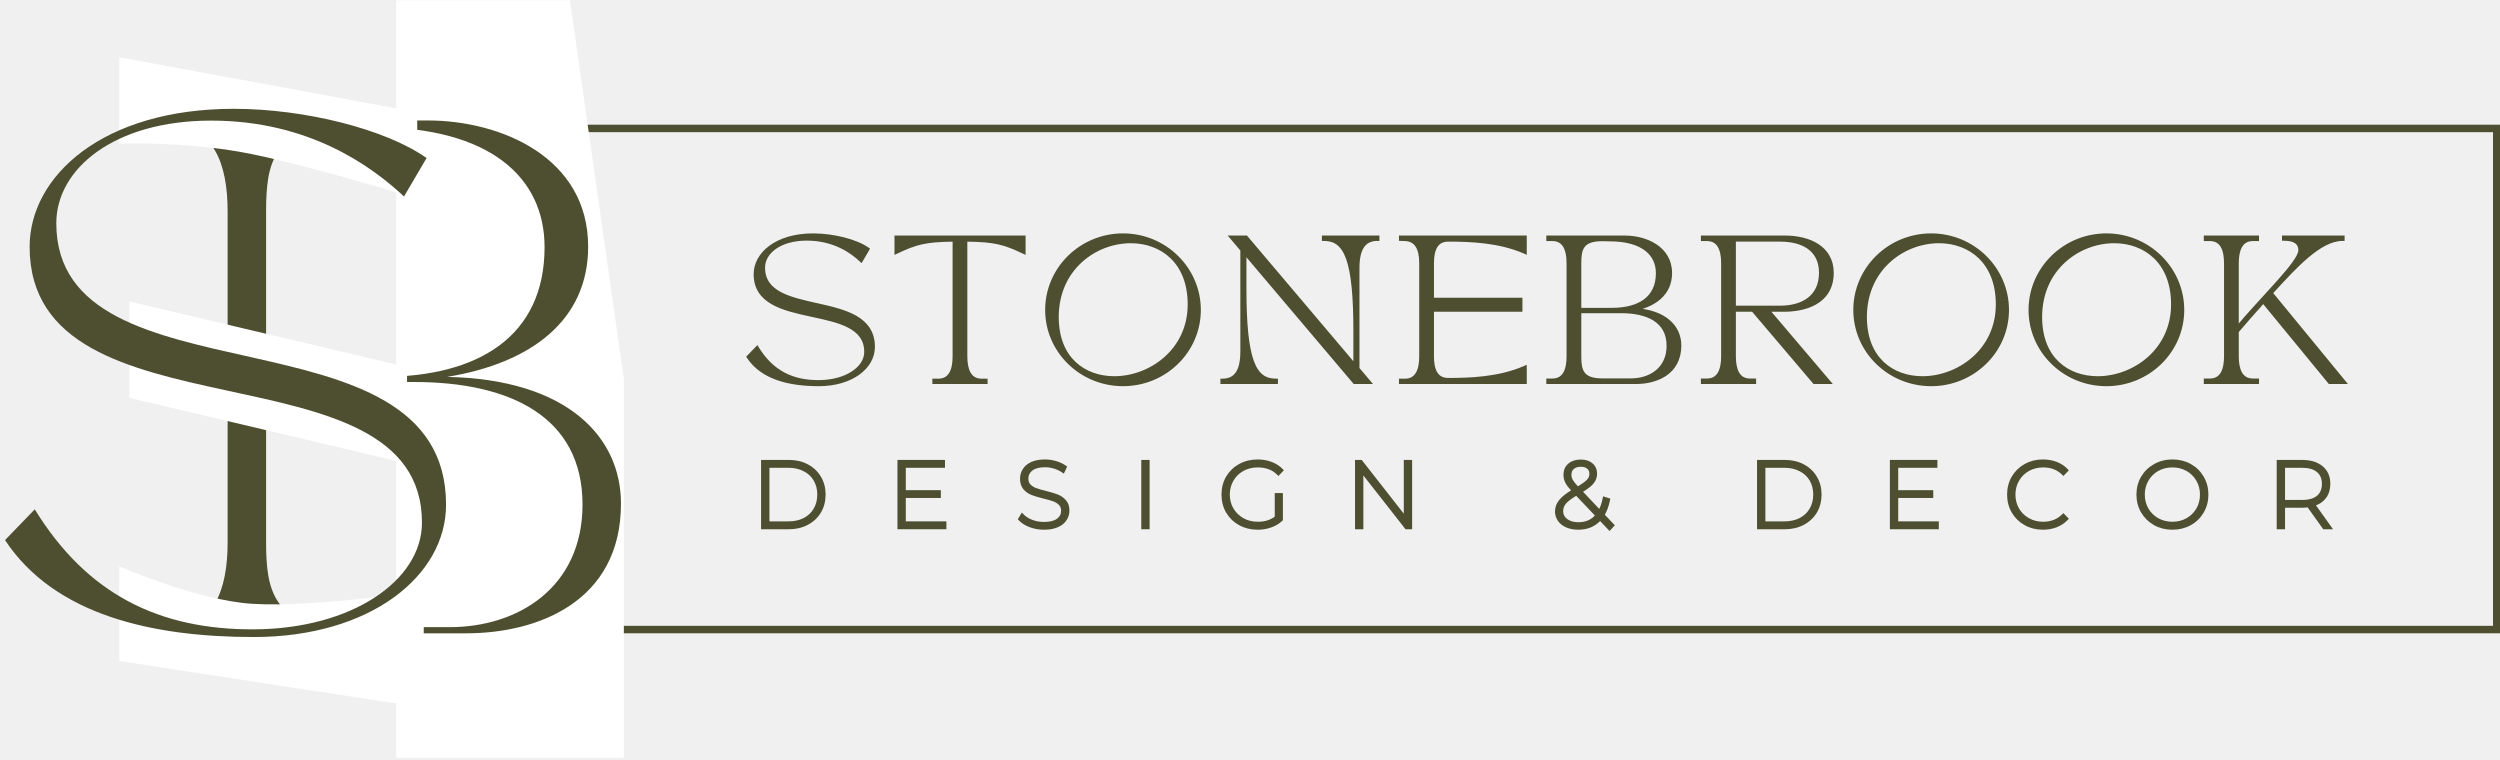
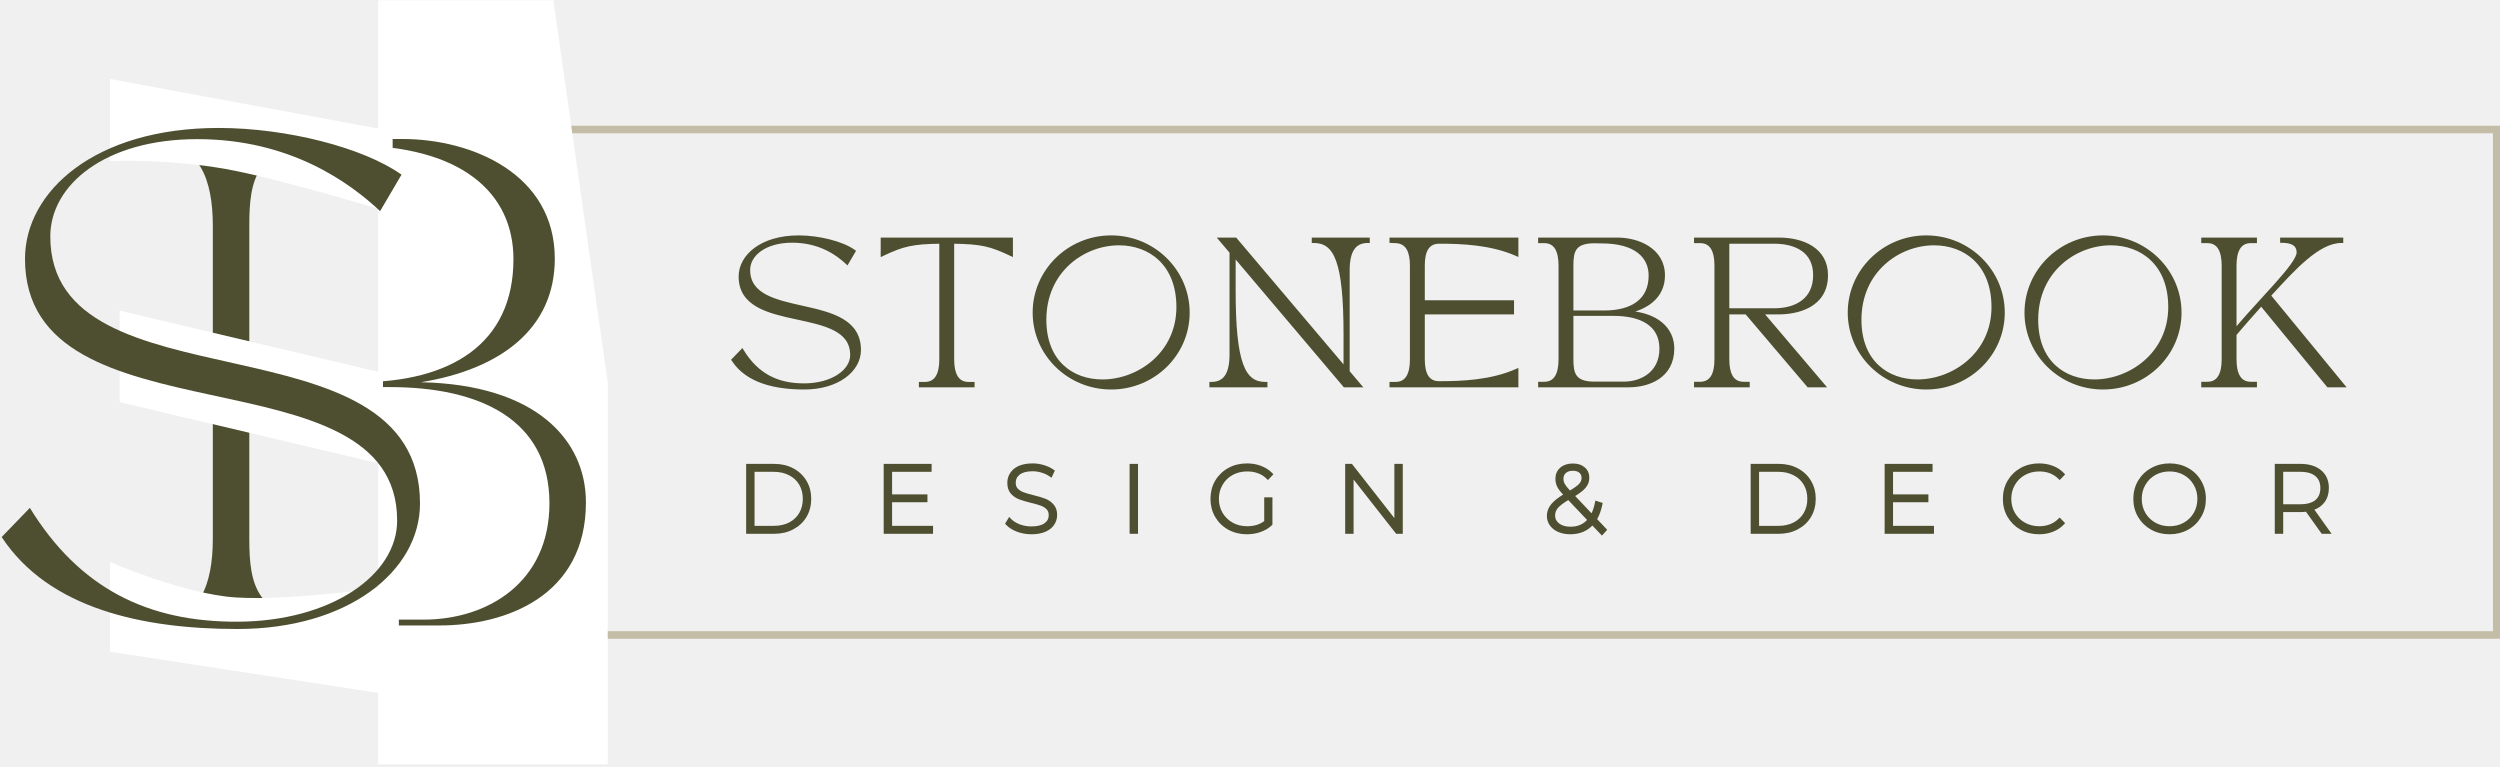
- <svg xmlns="http://www.w3.org/2000/svg" width="352" height="107" viewBox="0 0 352 107" fill="none">
-   <path d="M310.432 33.666V33.803H310.569H311.139C311.946 33.803 312.47 34.144 312.801 34.709C313.139 35.286 313.281 36.107 313.281 37.065V50.172C313.281 51.13 313.139 51.95 312.801 52.527C312.47 53.093 311.946 53.433 311.139 53.433H310.569H310.432V53.571V53.795V53.932H310.569H317.795H317.932V53.795V53.571V53.433H317.795H317.225C316.418 53.433 315.894 53.093 315.562 52.527C315.224 51.95 315.082 51.13 315.082 50.172V46.701C315.993 45.633 317.242 44.189 318.665 42.608L327.926 53.882L327.967 53.932H328.032H330.006H330.297L330.112 53.708L319.89 41.262C319.965 41.18 320.041 41.097 320.117 41.014C321.717 39.269 323.326 37.514 324.918 36.167C326.615 34.731 328.267 33.783 329.844 33.783H329.981V33.645V33.442V33.304H329.844H321.58H321.443V33.442V33.625V33.762H321.58C322.193 33.762 322.738 33.849 323.126 34.077C323.502 34.297 323.743 34.658 323.743 35.253C323.743 35.435 323.671 35.676 323.522 35.977C323.374 36.274 323.157 36.617 322.882 37C322.332 37.765 321.559 38.674 320.669 39.672C320.103 40.307 319.49 40.977 318.859 41.667C317.596 43.047 316.261 44.508 315.082 45.923V37.065C315.082 36.107 315.224 35.286 315.562 34.709C315.894 34.144 316.418 33.803 317.225 33.803H317.795H317.932V33.666V33.442V33.304H317.795H310.569H310.432V33.442V33.666Z" fill="#4E4F30" stroke="#4E4F30" stroke-width="0.275" />
-   <path d="M295.359 53.108C293.27 53.108 291.281 52.45 289.815 51.069C288.351 49.69 287.396 47.576 287.396 44.636C287.396 37.864 292.736 34.108 297.679 34.108C299.797 34.108 301.832 34.801 303.336 36.235C304.839 37.668 305.825 39.854 305.825 42.865C305.825 49.327 300.348 53.108 295.359 53.108ZM296.58 32.999C290.604 32.999 285.757 37.78 285.757 43.639C285.757 49.497 290.604 54.237 296.58 54.237C302.555 54.237 307.403 49.497 307.403 43.639C307.403 37.78 302.556 32.999 296.58 32.999Z" fill="#4E4F30" stroke="#4E4F30" stroke-width="0.275" />
-   <path d="M270.684 53.108C268.595 53.108 266.606 52.45 265.14 51.069C263.676 49.69 262.721 47.576 262.721 44.636C262.721 37.864 268.061 34.108 273.004 34.108C275.122 34.108 277.157 34.801 278.662 36.235C280.164 37.668 281.15 39.854 281.15 42.865C281.15 49.327 275.673 53.108 270.684 53.108ZM271.905 32.999C265.929 32.999 261.082 37.78 261.082 43.639C261.082 49.497 265.93 54.237 271.905 54.237C277.881 54.237 282.728 49.497 282.728 43.639C282.728 37.78 277.881 32.999 271.905 32.999Z" fill="#4E4F30" stroke="#4E4F30" stroke-width="0.275" />
-   <path d="M239.624 53.795V53.932H239.761H246.986H247.124V53.795V53.571V53.433H246.986H246.416C245.61 53.433 245.085 53.093 244.754 52.527C244.416 51.95 244.274 51.13 244.274 50.172V43.755H246.76L255.369 53.884L255.41 53.932H255.474H257.468H257.765L257.573 53.706L249.115 43.755H251.24C252.533 43.755 254.229 43.541 255.607 42.766C256.995 41.986 258.053 40.64 258.053 38.408C258.053 36.598 257.229 35.315 255.971 34.489C254.72 33.669 253.048 33.304 251.342 33.304H239.761H239.624V33.442V33.666V33.803H239.761H240.331C241.137 33.803 241.662 34.144 241.993 34.709C242.331 35.286 242.473 36.107 242.473 37.065V50.172C242.473 51.13 242.331 51.95 241.993 52.527C241.662 53.093 241.137 53.433 240.331 53.433H239.761H239.624V53.571V53.795ZM250.65 43.175H244.274V33.884H250.65C252.241 33.884 253.644 34.222 254.645 34.952C255.639 35.677 256.252 36.799 256.252 38.408C256.252 40.069 255.637 41.254 254.641 42.026C253.64 42.803 252.239 43.175 250.65 43.175Z" fill="#4E4F30" stroke="#4E4F30" stroke-width="0.275" />
-   <path d="M217.997 53.433H217.859V53.571V53.795V53.932H217.997H230.331C231.731 53.932 233.293 53.624 234.508 52.807C235.731 51.986 236.594 50.656 236.594 48.645C236.594 47.304 236.059 46.032 234.903 45.087C233.923 44.284 232.505 43.722 230.607 43.541C231.853 43.223 232.911 42.72 233.706 42.022C234.715 41.136 235.292 39.943 235.292 38.449C235.292 36.625 234.398 35.333 233.136 34.502C231.88 33.675 230.259 33.304 228.784 33.304H217.997H217.859V33.442V33.666V33.803H217.997H218.567C219.373 33.803 219.898 34.144 220.229 34.709C220.567 35.286 220.709 36.107 220.709 37.065V50.172C220.709 51.13 220.567 51.95 220.229 52.527C219.898 53.093 219.373 53.433 218.567 53.433H217.997ZM222.51 50.172V43.959H228.255C230.114 43.959 231.753 44.293 232.922 45.049C234.083 45.799 234.793 46.971 234.793 48.686C234.793 50.285 234.174 51.462 233.23 52.241C232.283 53.023 230.998 53.413 229.659 53.413H225.568C224.132 53.413 223.388 53.057 222.99 52.506C222.584 51.943 222.51 51.142 222.51 50.172ZM226.952 43.481H222.51V37.065C222.51 36.094 222.579 35.293 222.983 34.73C223.378 34.18 224.122 33.823 225.568 33.823C225.719 33.823 225.91 33.828 226.101 33.833L226.113 33.834C226.299 33.839 226.485 33.844 226.627 33.844C228.94 33.844 230.606 34.344 231.69 35.167C232.77 35.986 233.287 37.134 233.287 38.469C233.287 40.201 232.647 41.446 231.549 42.261C230.444 43.082 228.859 43.481 226.952 43.481Z" fill="#4E4F30" stroke="#4E4F30" stroke-width="0.275" />
-   <path d="M197.25 33.304H197.113V33.442V33.645V33.778L197.245 33.782L197.815 33.803C198.626 33.832 199.152 34.175 199.483 34.733C199.821 35.302 199.962 36.107 199.962 37.065V50.172C199.962 51.13 199.821 51.955 199.482 52.538C199.151 53.108 198.626 53.454 197.82 53.454H197.25H197.113V53.591V53.795V53.932H197.25H214.693H214.83V53.795V51.78V51.57L214.638 51.654C211.084 53.209 207.019 53.352 203.906 53.352C203.096 53.352 202.572 53.029 202.242 52.484C201.906 51.929 201.764 51.13 201.764 50.172V43.755H214.082H214.22V43.618V42.193V42.056H214.082H201.764V37.065C201.764 36.106 201.906 35.307 202.242 34.752C202.572 34.208 203.096 33.884 203.906 33.884C207.019 33.884 211.084 34.028 214.638 35.583L214.83 35.667V35.457V33.442V33.304H214.693H197.25Z" fill="#4E4F30" stroke="#4E4F30" stroke-width="0.275" />
-   <path d="M171.97 53.795V53.932H172.108H179.659H179.796V53.795V53.591V53.454H179.659C178.902 53.454 178.267 53.281 177.735 52.877C177.201 52.471 176.756 51.822 176.402 50.843C175.691 48.878 175.359 45.633 175.359 40.525V35.852L190.626 53.883L190.667 53.932H190.731H192.725H193.022L192.83 53.706L191.275 51.872V37.736C191.275 36.363 191.503 35.373 191.945 34.73C192.381 34.098 193.037 33.783 193.946 33.783H194.084V33.645V33.442V33.304H193.946H186.395H186.258V33.442V33.645V33.783H186.395C187.152 33.783 187.787 33.955 188.319 34.359C188.853 34.765 189.298 35.414 189.653 36.394C190.363 38.358 190.695 41.603 190.695 46.712V51.242L175.55 33.353L175.509 33.304H175.446H173.451H173.155L173.346 33.53L174.779 35.222V49.5C174.779 50.874 174.551 51.863 174.109 52.506C173.673 53.139 173.018 53.454 172.108 53.454H171.97V53.591V53.795Z" fill="#4E4F30" stroke="#4E4F30" stroke-width="0.275" />
-   <path d="M156.897 53.108C154.809 53.108 152.819 52.45 151.354 51.069C149.89 49.69 148.934 47.576 148.934 44.636C148.934 37.864 154.275 34.108 159.217 34.108C161.335 34.108 163.37 34.801 164.875 36.235C166.378 37.668 167.364 39.854 167.364 42.865C167.364 49.327 161.886 53.108 156.897 53.108ZM158.118 32.999C152.142 32.999 147.296 37.78 147.296 43.639C147.296 49.497 152.143 54.237 158.118 54.237C164.094 54.237 168.941 49.497 168.941 43.639C168.941 37.78 164.095 32.999 158.118 32.999Z" fill="#4E4F30" stroke="#4E4F30" stroke-width="0.275" />
-   <path d="M126.081 35.457V35.674L126.277 35.581C127.668 34.921 128.69 34.509 129.865 34.255C131.015 34.007 132.317 33.909 134.263 33.886V50.172C134.263 51.13 134.121 51.955 133.783 52.538C133.451 53.108 132.926 53.454 132.121 53.454H131.551H131.413V53.591V53.795V53.932H131.551H138.776H138.914V53.795V53.591V53.454H138.776H138.206C137.401 53.454 136.876 53.108 136.544 52.538C136.206 51.955 136.064 51.13 136.064 50.172V33.886C138.02 33.909 139.328 34.007 140.48 34.255C141.658 34.509 142.679 34.921 144.07 35.581L144.266 35.674V35.457V33.442V33.304H144.129H126.218H126.081V33.442V35.457Z" fill="#4E4F30" stroke="#4E4F30" stroke-width="0.275" />
-   <path d="M105.312 50.158L105.236 50.237L105.296 50.329C107.312 53.383 111.286 54.237 115.282 54.237C119.933 54.237 123.052 51.792 123.052 48.849C123.052 47.818 122.804 46.977 122.366 46.283C121.928 45.59 121.306 45.051 120.567 44.617C119.095 43.753 117.139 43.294 115.21 42.861C115.124 42.841 115.037 42.822 114.95 42.803C113.1 42.388 111.293 41.984 109.927 41.266C109.215 40.891 108.63 40.435 108.223 39.855C107.818 39.277 107.584 38.568 107.584 37.675C107.584 36.649 108.13 35.67 109.156 34.943C110.184 34.215 111.691 33.742 113.593 33.742C117.433 33.742 119.884 35.53 121.152 36.717L121.277 36.834L121.364 36.686L122.26 35.16L122.323 35.051L122.221 34.978C121.397 34.395 120.173 33.901 118.807 33.553C117.438 33.204 115.915 32.999 114.488 32.999C109.264 32.999 106.25 35.691 106.25 38.611C106.25 39.62 106.5 40.442 106.942 41.12C107.383 41.795 108.01 42.319 108.753 42.74C110.234 43.579 112.202 44.022 114.144 44.442C114.217 44.458 114.289 44.473 114.362 44.489C116.24 44.895 118.076 45.291 119.462 46.006C120.179 46.376 120.768 46.827 121.177 47.401C121.585 47.974 121.821 48.677 121.821 49.561C121.821 50.651 121.16 51.666 120.005 52.418C118.851 53.169 117.214 53.647 115.302 53.657C113.436 53.667 111.801 53.325 110.378 52.567C108.955 51.809 107.736 50.632 106.708 48.96L106.616 48.809L106.493 48.937L105.312 50.158Z" fill="#4E4F30" stroke="#4E4F30" stroke-width="0.275" />
-   <path d="M327.137 74.341L327.174 74.393H327.239H328.006H328.249L328.108 74.195L325.893 71.094C326.531 70.88 327.033 70.535 327.392 70.057C327.79 69.529 327.986 68.884 327.986 68.13C327.986 67.119 327.643 66.319 326.948 65.745C326.258 65.165 325.313 64.882 324.13 64.882H320.809H320.684V65.007V74.268V74.393H320.809H321.484H321.609V74.268V71.364H324.13C324.389 71.364 324.669 71.344 324.971 71.306L327.137 74.341ZM326.311 66.373L326.311 66.373L326.312 66.374C326.799 66.778 327.048 67.356 327.048 68.13C327.048 68.902 326.799 69.486 326.312 69.899C325.822 70.305 325.101 70.518 324.13 70.518H321.609V65.741H324.13C325.101 65.741 325.822 65.958 326.311 66.373Z" fill="#4E4F30" stroke="#4E4F30" stroke-width="0.25" />
-   <path d="M301.576 72.095L301.576 72.095L301.577 72.096C302.011 72.829 302.605 73.409 303.355 73.834L303.357 73.835C304.109 74.252 304.95 74.459 305.878 74.459C306.806 74.459 307.647 74.252 308.399 73.835C309.15 73.419 309.74 72.843 310.166 72.109C310.602 71.374 310.818 70.549 310.818 69.638C310.818 68.726 310.602 67.902 310.166 67.167C309.74 66.433 309.15 65.857 308.399 65.441C307.647 65.024 306.806 64.816 305.878 64.816C304.95 64.816 304.108 65.028 303.356 65.454C302.605 65.87 302.011 66.446 301.577 67.18L301.576 67.18L301.576 67.18C301.15 67.915 300.937 68.735 300.937 69.638C300.937 70.54 301.15 71.36 301.576 72.095ZM309.355 67.623L309.355 67.624C309.705 68.221 309.88 68.891 309.88 69.638C309.88 70.384 309.705 71.059 309.355 71.665C309.004 72.263 308.527 72.732 307.92 73.074C307.314 73.416 306.634 73.587 305.878 73.587C305.121 73.587 304.437 73.416 303.822 73.074C303.215 72.732 302.738 72.263 302.387 71.665C302.038 71.059 301.862 70.384 301.862 69.638C301.862 68.891 302.038 68.221 302.387 67.624L302.387 67.624L302.388 67.623C302.738 67.016 303.216 66.543 303.822 66.201C304.437 65.86 305.122 65.688 305.878 65.688C306.634 65.688 307.314 65.86 307.92 66.201C308.526 66.543 309.004 67.016 309.355 67.623Z" fill="#4E4F30" stroke="#4E4F30" stroke-width="0.25" />
-   <path d="M285.13 73.835L285.131 73.835C285.883 74.252 286.724 74.459 287.652 74.459C288.328 74.459 288.956 74.347 289.536 74.12C290.126 73.893 290.627 73.561 291.037 73.123L291.119 73.036L291.036 72.951L290.613 72.514L290.525 72.424L290.435 72.512C289.711 73.228 288.795 73.587 287.679 73.587C286.922 73.587 286.238 73.416 285.623 73.074C285.007 72.732 284.525 72.263 284.175 71.665C283.825 71.059 283.65 70.384 283.65 69.638C283.65 68.891 283.825 68.221 284.175 67.624L284.175 67.624L284.175 67.623C284.525 67.017 285.007 66.543 285.623 66.201C286.238 65.86 286.922 65.688 287.679 65.688C288.805 65.688 289.72 66.044 290.435 66.75L290.525 66.839L290.613 66.748L291.036 66.312L291.119 66.226L291.037 66.139C290.627 65.701 290.13 65.373 289.549 65.155C288.969 64.929 288.336 64.816 287.652 64.816C286.724 64.816 285.883 65.024 285.131 65.441L285.13 65.441C284.388 65.857 283.799 66.433 283.364 67.166L283.364 67.166L283.364 67.167C282.937 67.902 282.725 68.727 282.725 69.638C282.725 70.549 282.937 71.373 283.364 72.108L283.364 72.108L283.364 72.109C283.799 72.843 284.388 73.418 285.13 73.835Z" fill="#4E4F30" stroke="#4E4F30" stroke-width="0.25" />
-   <path d="M272.859 73.659V73.534H272.734H267.144V69.988H271.953H272.078V69.863V69.267V69.142H271.953H267.144V65.741H272.535H272.66V65.616V65.007V64.882H272.535H266.344H266.219V65.007V74.268V74.393H266.344H272.734H272.859V74.268V73.659Z" fill="#4E4F30" stroke="#4E4F30" stroke-width="0.25" />
-   <path d="M247.642 64.882H247.517V65.007V74.268V74.393H247.642H251.307C252.286 74.393 253.157 74.191 253.919 73.783C254.688 73.376 255.287 72.814 255.714 72.096L255.714 72.096C256.141 71.369 256.353 70.549 256.353 69.638C256.353 68.727 256.141 67.911 255.714 67.193C255.287 66.467 254.688 65.9 253.919 65.492C253.157 65.085 252.285 64.882 251.307 64.882H247.642ZM253.458 66.243L253.458 66.243L253.459 66.243C254.091 66.568 254.576 67.023 254.916 67.61C255.256 68.198 255.428 68.872 255.428 69.638C255.428 70.403 255.256 71.078 254.916 71.665C254.576 72.252 254.091 72.712 253.458 73.046C252.826 73.37 252.092 73.534 251.254 73.534H248.442V65.741H251.254C252.092 65.741 252.826 65.909 253.458 66.243Z" fill="#4E4F30" stroke="#4E4F30" stroke-width="0.25" />
-   <path d="M226.539 74.487L226.631 74.584L226.722 74.484L227.119 74.048L227.197 73.962L227.117 73.878L225.807 72.492C226.144 71.926 226.396 71.229 226.567 70.404L226.589 70.294L226.482 70.26L225.939 70.088L225.806 70.045L225.779 70.183C225.653 70.828 225.464 71.391 225.213 71.874L222.7 69.216C223.417 68.787 223.933 68.395 224.237 68.039C224.573 67.647 224.743 67.205 224.743 66.714C224.743 66.136 224.546 65.672 224.144 65.336C223.754 64.994 223.228 64.83 222.581 64.83C221.889 64.83 221.324 65.007 220.898 65.376C220.471 65.746 220.26 66.241 220.26 66.846C220.26 67.237 220.348 67.605 220.525 67.949L220.525 67.949L220.526 67.95C220.69 68.261 220.983 68.638 221.398 69.077C220.586 69.563 219.997 70.028 219.64 70.472C219.261 70.934 219.069 71.451 219.069 72.019C219.069 72.494 219.205 72.921 219.477 73.296C219.748 73.67 220.124 73.957 220.601 74.158C221.077 74.36 221.615 74.459 222.211 74.459C222.86 74.459 223.455 74.346 223.992 74.119L223.992 74.119L223.994 74.118C224.491 73.899 224.925 73.587 225.296 73.183L226.539 74.487ZM223.569 65.908L223.569 65.908L223.571 65.909C223.795 66.102 223.911 66.37 223.911 66.727C223.911 67.054 223.789 67.355 223.534 67.635C223.285 67.9 222.824 68.233 222.141 68.633C221.74 68.202 221.476 67.87 221.341 67.632C221.201 67.376 221.132 67.115 221.132 66.846C221.132 66.462 221.257 66.167 221.501 65.947L221.501 65.947C221.754 65.718 222.109 65.596 222.581 65.596C223.019 65.596 223.343 65.705 223.569 65.908ZM224.729 72.58C224.118 73.294 223.292 73.654 222.237 73.654C221.552 73.654 221.002 73.491 220.579 73.176C220.169 72.864 219.968 72.464 219.968 71.966C219.968 71.547 220.106 71.17 220.388 70.83C220.672 70.497 221.189 70.104 221.95 69.651L224.729 72.58Z" fill="#4E4F30" stroke="#4E4F30" stroke-width="0.25" />
-   <path d="M198.703 65.007V64.882H198.578H197.904H197.779V65.007V72.689L191.705 64.93L191.667 64.882H191.606H191.038H190.913V65.007V74.268V74.393H191.038H191.712H191.837V74.268V66.586L197.924 74.345L197.962 74.393H198.023H198.578H198.703V74.268V65.007Z" fill="#4E4F30" stroke="#4E4F30" stroke-width="0.25" />
-   <path d="M179.734 69.552H179.609V69.677V72.805C178.946 73.324 178.113 73.587 177.101 73.587C176.327 73.587 175.634 73.416 175.019 73.074C174.403 72.723 173.917 72.249 173.557 71.651C173.208 71.045 173.032 70.375 173.032 69.638C173.032 68.891 173.208 68.221 173.558 67.624L173.558 67.624L173.558 67.623C173.908 67.017 174.39 66.543 175.005 66.202C175.629 65.86 176.327 65.688 177.101 65.688C177.671 65.688 178.185 65.774 178.645 65.945L178.645 65.945L178.648 65.946C179.114 66.107 179.534 66.374 179.91 66.749L180.001 66.841L180.089 66.747L180.513 66.297L180.595 66.21L180.511 66.124C180.092 65.696 179.587 65.373 178.998 65.155C178.417 64.929 177.78 64.816 177.088 64.816C176.143 64.816 175.288 65.023 174.527 65.44L174.527 65.441C173.776 65.857 173.182 66.433 172.747 67.166L172.747 67.166L172.746 67.167C172.32 67.902 172.108 68.727 172.108 69.638C172.108 70.549 172.32 71.373 172.746 72.108L172.746 72.108L172.747 72.109C173.182 72.843 173.776 73.419 174.527 73.835L174.527 73.835C175.288 74.252 176.138 74.459 177.075 74.459C177.732 74.459 178.354 74.356 178.942 74.148C179.539 73.94 180.049 73.635 180.468 73.234L180.507 73.197V73.144V69.677V69.552H180.382H179.734Z" fill="#4E4F30" stroke="#4E4F30" stroke-width="0.25" />
-   <path d="M160.942 64.882H160.817V65.007V74.268V74.393H160.942H161.617H161.742V74.268V65.007V64.882H161.617H160.942Z" fill="#4E4F30" stroke="#4E4F30" stroke-width="0.25" />
-   <path d="M145.002 74.107L145.002 74.107L145.004 74.107C145.636 74.342 146.299 74.459 146.992 74.459C147.736 74.459 148.372 74.347 148.894 74.118C149.414 73.89 149.806 73.581 150.06 73.186C150.321 72.795 150.451 72.361 150.451 71.887C150.451 71.318 150.299 70.853 149.983 70.507C149.687 70.166 149.327 69.912 148.903 69.746C148.49 69.585 147.942 69.42 147.26 69.252L147.26 69.252C146.654 69.102 146.178 68.963 145.832 68.833C145.495 68.706 145.216 68.526 144.992 68.294C144.781 68.075 144.67 67.778 144.67 67.389C144.67 66.881 144.872 66.472 145.283 66.151C145.693 65.831 146.309 65.662 147.151 65.662C147.57 65.662 147.995 65.726 148.425 65.855L148.425 65.855C148.863 65.984 149.261 66.172 149.62 66.42L149.742 66.504L149.804 66.37L150.056 65.827L150.1 65.733L150.015 65.673C149.64 65.408 149.2 65.2 148.695 65.047C148.19 64.893 147.675 64.816 147.151 64.816C146.407 64.816 145.776 64.928 145.261 65.158L145.261 65.158L145.26 65.158C144.757 65.387 144.375 65.701 144.122 66.105C143.871 66.496 143.745 66.929 143.745 67.402C143.745 67.979 143.892 68.456 144.198 68.819L144.198 68.819L144.2 68.821C144.504 69.162 144.869 69.416 145.293 69.582L145.294 69.582C145.715 69.744 146.267 69.908 146.949 70.077L146.95 70.077C147.548 70.218 148.018 70.353 148.364 70.482C148.701 70.609 148.98 70.789 149.204 71.021C149.415 71.24 149.526 71.537 149.526 71.926C149.526 72.423 149.322 72.823 148.902 73.136C148.483 73.448 147.848 73.614 146.979 73.614C146.386 73.614 145.819 73.511 145.278 73.305C144.745 73.09 144.325 72.817 144.014 72.489L143.901 72.37L143.816 72.51L143.512 73.013L143.463 73.093L143.527 73.162C143.887 73.55 144.381 73.864 145.002 74.107Z" fill="#4E4F30" stroke="#4E4F30" stroke-width="0.25" />
-   <path d="M133.128 73.659V73.534H133.003H127.412V69.988H132.222H132.347V69.863V69.267V69.142H132.222H127.412V65.741H132.804H132.929V65.616V65.007V64.882H132.804H126.613H126.488V65.007V74.268V74.393H126.613H133.003H133.128V74.268V73.659Z" fill="#4E4F30" stroke="#4E4F30" stroke-width="0.25" />
-   <path d="M107.411 64.882H107.286V65.007V74.268V74.393H107.411H111.075C112.054 74.393 112.926 74.191 113.688 73.783C114.456 73.376 115.056 72.814 115.482 72.096L115.483 72.096C115.91 71.369 116.122 70.549 116.122 69.638C116.122 68.727 115.91 67.911 115.483 67.193C115.056 66.467 114.457 65.9 113.687 65.492C112.926 65.085 112.054 64.882 111.075 64.882H107.411ZM113.226 66.243L113.226 66.243L113.228 66.243C113.86 66.568 114.345 67.023 114.685 67.61C115.025 68.198 115.197 68.872 115.197 69.638C115.197 70.403 115.025 71.078 114.685 71.665C114.344 72.252 113.86 72.712 113.227 73.046C112.595 73.37 111.861 73.534 111.023 73.534H108.211V65.741H111.023C111.861 65.741 112.594 65.909 113.226 66.243Z" fill="#4E4F30" stroke="#4E4F30" stroke-width="0.25" />
-   <path fill-rule="evenodd" clip-rule="evenodd" d="M351.016 18.609H64.739V88.115H351.016V18.609ZM63.755 17.556V89.169H352V17.556H63.755Z" fill="#4E4F30" />
-   <path d="M55.798 0.039H80.249L87.837 53.367V106.694H55.798V0.039Z" fill="white" />
-   <path d="M21.942 88.374H23.963C30.029 88.374 32.051 83.175 32.051 76.316V29.814C32.051 22.954 30.029 17.756 23.963 17.756H21.942V16.961H60.212C70.537 16.961 82.812 22.16 82.812 34.724C82.812 45.05 74.87 51.115 62.955 53.065C80.069 53.426 87.434 61.658 87.434 70.9C87.434 84.836 75.519 89.169 65.699 89.169H21.942V88.374ZM37.466 53.787V76.316C37.466 83.175 38.477 88.302 48.803 88.302H63.316C72.992 88.302 82.018 82.67 82.018 71.044C82.018 58.553 71.62 53.787 58.334 53.787H37.466ZM37.466 53.065H53.713C67.36 53.065 76.675 47.361 76.675 34.796C76.675 25.048 69.093 17.9 52.557 17.9C51.547 17.9 49.886 17.828 48.803 17.828C38.405 17.828 37.466 22.954 37.466 29.814V53.065Z" fill="#4E4F30" />
-   <path d="M57.311 51.69L18.225 42.442V56.016L57.311 65.264V51.69Z" fill="white" />
-   <path d="M58.744 15.806L16.792 8.057V20.218C16.792 20.218 25.516 19.902 33.945 21.411C42.374 22.919 58.744 27.966 58.744 27.966V15.806Z" fill="white" />
-   <path d="M59.664 99.647V83.229C59.664 83.229 41.801 85.873 33.961 84.87C26.12 83.867 16.792 79.74 16.792 79.74V93.063L59.664 99.647Z" fill="white" />
-   <path d="M0.706 76.046L4.894 71.714C12.26 83.701 22.441 88.683 35.799 88.611C49.519 88.538 59.411 81.751 59.411 73.591C59.411 47.741 4.172 62.688 4.172 34.744C4.172 24.779 14.498 15.32 32.911 15.32C42.948 15.32 54.356 18.208 60.061 22.252L56.884 27.668C52.335 23.407 43.525 16.981 29.734 16.981C16.087 16.981 7.927 23.768 7.927 31.422C7.927 57.489 62.805 42.47 62.805 71.064C62.805 81.101 52.118 89.694 35.727 89.694C21.574 89.694 7.711 86.661 0.706 76.046Z" fill="#4E4F30" />
+ <svg xmlns="http://www.w3.org/2000/svg" width="349" height="107" viewBox="0 0 349 107" fill="none">
+   <path d="M307.432 33.666V33.803H307.569H308.139C308.946 33.803 309.47 34.144 309.801 34.709C310.139 35.286 310.281 36.107 310.281 37.065V50.172C310.281 51.13 310.139 51.95 309.801 52.527C309.47 53.093 308.946 53.433 308.139 53.433H307.569H307.432V53.571V53.795V53.932H307.569H314.795H314.932V53.795V53.571V53.433H314.795H314.225C313.418 53.433 312.894 53.093 312.562 52.527C312.224 51.95 312.082 51.13 312.082 50.172V46.701C312.993 45.633 314.242 44.189 315.665 42.608L324.926 53.882L324.967 53.932H325.032H327.006H327.297L327.112 53.708L316.89 41.262C316.965 41.18 317.041 41.097 317.117 41.014C318.717 39.269 320.326 37.514 321.918 36.167C323.615 34.731 325.267 33.783 326.844 33.783H326.981V33.645V33.442V33.304H326.844H318.58H318.443V33.442V33.625V33.762H318.58C319.193 33.762 319.738 33.849 320.126 34.077C320.502 34.297 320.743 34.658 320.743 35.253C320.743 35.435 320.671 35.676 320.522 35.977C320.374 36.274 320.157 36.617 319.882 37C319.332 37.765 318.559 38.674 317.669 39.672C317.103 40.307 316.49 40.977 315.859 41.667C314.596 43.047 313.261 44.508 312.082 45.923V37.065C312.082 36.107 312.224 35.286 312.562 34.709C312.894 34.144 313.418 33.803 314.225 33.803H314.795H314.932V33.666V33.442V33.304H314.795H307.569H307.432V33.442V33.666Z" fill="#4E4F30" stroke="#4E4F30" stroke-width="0.275" />
+   <path d="M292.359 53.108C290.27 53.108 288.281 52.45 286.815 51.069C285.351 49.69 284.396 47.576 284.396 44.636C284.396 37.864 289.736 34.108 294.679 34.108C296.797 34.108 298.832 34.801 300.336 36.235C301.839 37.668 302.825 39.854 302.825 42.865C302.825 49.327 297.348 53.108 292.359 53.108ZM293.58 32.999C287.604 32.999 282.757 37.78 282.757 43.639C282.757 49.497 287.604 54.237 293.58 54.237C299.555 54.237 304.403 49.497 304.403 43.639C304.403 37.78 299.556 32.999 293.58 32.999Z" fill="#4E4F30" stroke="#4E4F30" stroke-width="0.275" />
+   <path d="M267.684 53.108C265.595 53.108 263.606 52.45 262.14 51.069C260.676 49.69 259.721 47.576 259.721 44.636C259.721 37.864 265.061 34.108 270.004 34.108C272.122 34.108 274.157 34.801 275.662 36.235C277.164 37.668 278.15 39.854 278.15 42.865C278.15 49.327 272.673 53.108 267.684 53.108ZM268.905 32.999C262.929 32.999 258.082 37.78 258.082 43.639C258.082 49.497 262.93 54.237 268.905 54.237C274.881 54.237 279.728 49.497 279.728 43.639C279.728 37.78 274.881 32.999 268.905 32.999Z" fill="#4E4F30" stroke="#4E4F30" stroke-width="0.275" />
+   <path d="M236.624 53.795V53.932H236.761H243.986H244.124V53.795V53.571V53.433H243.986H243.416C242.61 53.433 242.085 53.093 241.754 52.527C241.416 51.95 241.274 51.13 241.274 50.172V43.755H243.76L252.369 53.884L252.41 53.932H252.474H254.468H254.765L254.573 53.706L246.115 43.755H248.24C249.533 43.755 251.229 43.541 252.607 42.766C253.995 41.986 255.053 40.64 255.053 38.408C255.053 36.598 254.229 35.315 252.971 34.489C251.72 33.669 250.048 33.304 248.342 33.304H236.761H236.624V33.442V33.666V33.803H236.761H237.331C238.137 33.803 238.662 34.144 238.993 34.709C239.331 35.286 239.473 36.107 239.473 37.065V50.172C239.473 51.13 239.331 51.95 238.993 52.527C238.662 53.093 238.137 53.433 237.331 53.433H236.761H236.624V53.571V53.795ZM247.65 43.175H241.274V33.884H247.65C249.241 33.884 250.644 34.222 251.645 34.952C252.639 35.677 253.252 36.799 253.252 38.408C253.252 40.069 252.637 41.254 251.641 42.026C250.64 42.803 249.239 43.175 247.65 43.175Z" fill="#4E4F30" stroke="#4E4F30" stroke-width="0.275" />
+   <path d="M214.997 53.433H214.859V53.571V53.795V53.932H214.997H227.331C228.731 53.932 230.293 53.624 231.508 52.807C232.731 51.986 233.594 50.656 233.594 48.645C233.594 47.304 233.059 46.032 231.903 45.087C230.923 44.284 229.505 43.722 227.607 43.541C228.853 43.223 229.911 42.72 230.706 42.022C231.715 41.136 232.292 39.943 232.292 38.449C232.292 36.625 231.398 35.333 230.136 34.502C228.88 33.675 227.259 33.304 225.784 33.304H214.997H214.859V33.442V33.666V33.803H214.997H215.567C216.373 33.803 216.898 34.144 217.229 34.709C217.567 35.286 217.709 36.107 217.709 37.065V50.172C217.709 51.13 217.567 51.95 217.229 52.527C216.898 53.093 216.373 53.433 215.567 53.433H214.997ZM219.51 50.172V43.959H225.255C227.114 43.959 228.753 44.293 229.922 45.049C231.083 45.799 231.793 46.971 231.793 48.686C231.793 50.285 231.174 51.462 230.23 52.241C229.283 53.023 227.998 53.413 226.659 53.413H222.568C221.132 53.413 220.388 53.057 219.99 52.506C219.584 51.943 219.51 51.142 219.51 50.172ZM223.952 43.481H219.51V37.065C219.51 36.094 219.579 35.293 219.983 34.73C220.378 34.18 221.122 33.823 222.568 33.823C222.719 33.823 222.91 33.828 223.101 33.833L223.113 33.834C223.299 33.839 223.485 33.844 223.627 33.844C225.94 33.844 227.606 34.344 228.69 35.167C229.77 35.986 230.287 37.134 230.287 38.469C230.287 40.201 229.647 41.446 228.549 42.261C227.444 43.082 225.859 43.481 223.952 43.481Z" fill="#4E4F30" stroke="#4E4F30" stroke-width="0.275" />
+   <path d="M194.25 33.304H194.113V33.442V33.645V33.778L194.245 33.782L194.815 33.803C195.626 33.832 196.152 34.175 196.483 34.733C196.821 35.302 196.962 36.107 196.962 37.065V50.172C196.962 51.13 196.821 51.955 196.482 52.538C196.151 53.108 195.626 53.454 194.82 53.454H194.25H194.113V53.591V53.795V53.932H194.25H211.693H211.83V53.795V51.78V51.57L211.638 51.654C208.084 53.209 204.019 53.352 200.906 53.352C200.096 53.352 199.572 53.029 199.242 52.484C198.906 51.929 198.764 51.13 198.764 50.172V43.755H211.082H211.22V43.618V42.193V42.056H211.082H198.764V37.065C198.764 36.106 198.906 35.307 199.242 34.752C199.572 34.208 200.096 33.884 200.906 33.884C204.019 33.884 208.084 34.028 211.638 35.583L211.83 35.667V35.457V33.442V33.304H211.693H194.25Z" fill="#4E4F30" stroke="#4E4F30" stroke-width="0.275" />
+   <path d="M168.97 53.795V53.932H169.108H176.659H176.796V53.795V53.591V53.454H176.659C175.902 53.454 175.267 53.281 174.735 52.877C174.201 52.471 173.756 51.822 173.402 50.843C172.691 48.878 172.359 45.633 172.359 40.525V35.852L187.626 53.883L187.667 53.932H187.731H189.725H190.022L189.83 53.706L188.275 51.872V37.736C188.275 36.363 188.503 35.373 188.945 34.73C189.381 34.098 190.037 33.783 190.946 33.783H191.084V33.645V33.442V33.304H190.946H183.395H183.258V33.442V33.645V33.783H183.395C184.152 33.783 184.787 33.955 185.319 34.359C185.853 34.765 186.298 35.414 186.653 36.394C187.363 38.358 187.695 41.603 187.695 46.712V51.242L172.55 33.353L172.509 33.304H172.446H170.451H170.155L170.346 33.53L171.779 35.222V49.5C171.779 50.874 171.551 51.863 171.109 52.506C170.673 53.139 170.018 53.454 169.108 53.454H168.97V53.591V53.795Z" fill="#4E4F30" stroke="#4E4F30" stroke-width="0.275" />
+   <path d="M153.897 53.108C151.809 53.108 149.819 52.45 148.354 51.069C146.89 49.69 145.934 47.576 145.934 44.636C145.934 37.864 151.275 34.108 156.217 34.108C158.335 34.108 160.37 34.801 161.875 36.235C163.378 37.668 164.364 39.854 164.364 42.865C164.364 49.327 158.886 53.108 153.897 53.108ZM155.118 32.999C149.142 32.999 144.296 37.78 144.296 43.639C144.296 49.497 149.143 54.237 155.118 54.237C161.094 54.237 165.941 49.497 165.941 43.639C165.941 37.78 161.095 32.999 155.118 32.999Z" fill="#4E4F30" stroke="#4E4F30" stroke-width="0.275" />
+   <path d="M123.081 35.457V35.674L123.277 35.581C124.668 34.921 125.69 34.509 126.865 34.255C128.015 34.007 129.317 33.909 131.263 33.886V50.172C131.263 51.13 131.121 51.955 130.783 52.538C130.451 53.108 129.926 53.454 129.121 53.454H128.551H128.413V53.591V53.795V53.932H128.551H135.776H135.914V53.795V53.591V53.454H135.776H135.206C134.401 53.454 133.876 53.108 133.544 52.538C133.206 51.955 133.064 51.13 133.064 50.172V33.886C135.02 33.909 136.328 34.007 137.48 34.255C138.658 34.509 139.679 34.921 141.07 35.581L141.266 35.674V35.457V33.442V33.304H141.129H123.218H123.081V33.442V35.457Z" fill="#4E4F30" stroke="#4E4F30" stroke-width="0.275" />
+   <path d="M102.312 50.158L102.236 50.237L102.296 50.329C104.312 53.383 108.286 54.237 112.282 54.237C116.933 54.237 120.052 51.792 120.052 48.849C120.052 47.818 119.804 46.977 119.366 46.283C118.928 45.59 118.306 45.051 117.567 44.617C116.095 43.753 114.139 43.294 112.21 42.861C112.124 42.841 112.037 42.822 111.95 42.803C110.1 42.388 108.293 41.984 106.927 41.266C106.215 40.891 105.63 40.435 105.223 39.855C104.818 39.277 104.584 38.568 104.584 37.675C104.584 36.649 105.13 35.67 106.156 34.943C107.184 34.215 108.691 33.742 110.593 33.742C114.433 33.742 116.884 35.53 118.152 36.717L118.277 36.834L118.364 36.686L119.26 35.16L119.323 35.051L119.221 34.978C118.397 34.395 117.173 33.901 115.807 33.553C114.438 33.204 112.915 32.999 111.488 32.999C106.264 32.999 103.25 35.691 103.25 38.611C103.25 39.62 103.5 40.442 103.942 41.12C104.383 41.795 105.01 42.319 105.753 42.74C107.234 43.579 109.202 44.022 111.144 44.442C111.217 44.458 111.289 44.473 111.362 44.489C113.24 44.895 115.076 45.291 116.462 46.006C117.179 46.376 117.768 46.827 118.177 47.401C118.585 47.974 118.821 48.677 118.821 49.561C118.821 50.651 118.16 51.666 117.005 52.418C115.851 53.169 114.214 53.647 112.302 53.657C110.436 53.667 108.801 53.325 107.378 52.567C105.955 51.809 104.736 50.632 103.708 48.96L103.616 48.809L103.493 48.937L102.312 50.158Z" fill="#4E4F30" stroke="#4E4F30" stroke-width="0.275" />
+   <path d="M324.137 74.341L324.174 74.393H324.239H325.006H325.249L325.108 74.195L322.893 71.094C323.531 70.88 324.033 70.535 324.392 70.057C324.79 69.529 324.986 68.884 324.986 68.13C324.986 67.119 324.643 66.319 323.948 65.745C323.258 65.165 322.313 64.882 321.13 64.882H317.809H317.684V65.007V74.268V74.393H317.809H318.484H318.609V74.268V71.364H321.13C321.389 71.364 321.669 71.344 321.971 71.306L324.137 74.341ZM323.311 66.373L323.311 66.373L323.312 66.374C323.799 66.778 324.048 67.356 324.048 68.13C324.048 68.902 323.799 69.486 323.312 69.899C322.822 70.305 322.101 70.518 321.13 70.518H318.609V65.741H321.13C322.101 65.741 322.822 65.958 323.311 66.373Z" fill="#4E4F30" stroke="#4E4F30" stroke-width="0.25" />
+   <path d="M298.576 72.095L298.576 72.095L298.577 72.096C299.011 72.829 299.605 73.409 300.355 73.834L300.357 73.835C301.109 74.252 301.95 74.459 302.878 74.459C303.806 74.459 304.647 74.252 305.399 73.835C306.15 73.419 306.74 72.843 307.166 72.109C307.602 71.374 307.818 70.549 307.818 69.638C307.818 68.726 307.602 67.902 307.166 67.167C306.74 66.433 306.15 65.857 305.399 65.441C304.647 65.024 303.806 64.816 302.878 64.816C301.95 64.816 301.108 65.028 300.356 65.454C299.605 65.87 299.011 66.446 298.577 67.18L298.576 67.18L298.576 67.18C298.15 67.915 297.937 68.735 297.937 69.638C297.937 70.54 298.15 71.36 298.576 72.095ZM306.355 67.623L306.355 67.624C306.705 68.221 306.88 68.891 306.88 69.638C306.88 70.384 306.705 71.059 306.355 71.665C306.004 72.263 305.527 72.732 304.92 73.074C304.314 73.416 303.634 73.587 302.878 73.587C302.121 73.587 301.437 73.416 300.822 73.074C300.215 72.732 299.738 72.263 299.387 71.665C299.038 71.059 298.862 70.384 298.862 69.638C298.862 68.891 299.038 68.221 299.387 67.624L299.387 67.624L299.388 67.623C299.738 67.016 300.216 66.543 300.822 66.201C301.437 65.86 302.122 65.688 302.878 65.688C303.634 65.688 304.314 65.86 304.92 66.201C305.526 66.543 306.004 67.016 306.355 67.623Z" fill="#4E4F30" stroke="#4E4F30" stroke-width="0.25" />
+   <path d="M282.13 73.835L282.131 73.835C282.883 74.252 283.724 74.459 284.652 74.459C285.328 74.459 285.956 74.347 286.536 74.12C287.126 73.893 287.627 73.561 288.037 73.123L288.119 73.036L288.036 72.951L287.613 72.514L287.525 72.424L287.435 72.512C286.711 73.228 285.795 73.587 284.679 73.587C283.922 73.587 283.238 73.416 282.623 73.074C282.007 72.732 281.525 72.263 281.175 71.665C280.825 71.059 280.65 70.384 280.65 69.638C280.65 68.891 280.825 68.221 281.175 67.624L281.175 67.624L281.175 67.623C281.525 67.017 282.007 66.543 282.623 66.201C283.238 65.86 283.922 65.688 284.679 65.688C285.805 65.688 286.72 66.044 287.435 66.75L287.525 66.839L287.613 66.748L288.036 66.312L288.119 66.226L288.037 66.139C287.627 65.701 287.13 65.373 286.549 65.155C285.969 64.929 285.336 64.816 284.652 64.816C283.724 64.816 282.883 65.024 282.131 65.441L282.13 65.441C281.388 65.857 280.799 66.433 280.364 67.166L280.364 67.166L280.364 67.167C279.937 67.902 279.725 68.727 279.725 69.638C279.725 70.549 279.937 71.373 280.364 72.108L280.364 72.108L280.364 72.109C280.799 72.843 281.388 73.418 282.13 73.835Z" fill="#4E4F30" stroke="#4E4F30" stroke-width="0.25" />
+   <path d="M269.859 73.659V73.534H269.734H264.144V69.988H268.953H269.078V69.863V69.267V69.142H268.953H264.144V65.741H269.535H269.66V65.616V65.007V64.882H269.535H263.344H263.219V65.007V74.268V74.393H263.344H269.734H269.859V74.268V73.659Z" fill="#4E4F30" stroke="#4E4F30" stroke-width="0.25" />
+   <path d="M244.642 64.882H244.517V65.007V74.268V74.393H244.642H248.307C249.286 74.393 250.157 74.191 250.919 73.783C251.688 73.376 252.287 72.814 252.714 72.096L252.714 72.096C253.141 71.369 253.353 70.549 253.353 69.638C253.353 68.727 253.141 67.911 252.714 67.193C252.287 66.467 251.688 65.9 250.919 65.492C250.157 65.085 249.285 64.882 248.307 64.882H244.642ZM250.458 66.243L250.458 66.243L250.459 66.243C251.091 66.568 251.576 67.023 251.916 67.61C252.256 68.198 252.428 68.872 252.428 69.638C252.428 70.403 252.256 71.078 251.916 71.665C251.576 72.252 251.091 72.712 250.458 73.046C249.826 73.37 249.092 73.534 248.254 73.534H245.442V65.741H248.254C249.092 65.741 249.826 65.909 250.458 66.243Z" fill="#4E4F30" stroke="#4E4F30" stroke-width="0.25" />
+   <path d="M223.539 74.487L223.631 74.584L223.722 74.484L224.119 74.048L224.197 73.962L224.117 73.878L222.807 72.492C223.144 71.926 223.396 71.229 223.567 70.404L223.589 70.294L223.482 70.26L222.939 70.088L222.806 70.045L222.779 70.183C222.653 70.828 222.464 71.391 222.213 71.874L219.7 69.216C220.417 68.787 220.933 68.395 221.237 68.039C221.573 67.647 221.743 67.205 221.743 66.714C221.743 66.136 221.546 65.672 221.144 65.336C220.754 64.994 220.228 64.83 219.581 64.83C218.889 64.83 218.324 65.007 217.898 65.376C217.471 65.746 217.26 66.241 217.26 66.846C217.26 67.237 217.348 67.605 217.525 67.949L217.525 67.949L217.526 67.95C217.69 68.261 217.983 68.638 218.398 69.077C217.586 69.563 216.997 70.028 216.64 70.472C216.261 70.934 216.069 71.451 216.069 72.019C216.069 72.494 216.205 72.921 216.477 73.296C216.748 73.67 217.124 73.957 217.601 74.158C218.077 74.36 218.615 74.459 219.211 74.459C219.86 74.459 220.455 74.346 220.992 74.119L220.992 74.119L220.994 74.118C221.491 73.899 221.925 73.587 222.296 73.183L223.539 74.487ZM220.569 65.908L220.569 65.908L220.571 65.909C220.795 66.102 220.911 66.37 220.911 66.727C220.911 67.054 220.789 67.355 220.534 67.635C220.285 67.9 219.824 68.233 219.141 68.633C218.74 68.202 218.476 67.87 218.341 67.632C218.201 67.376 218.132 67.115 218.132 66.846C218.132 66.462 218.257 66.167 218.501 65.947L218.501 65.947C218.754 65.718 219.109 65.596 219.581 65.596C220.019 65.596 220.343 65.705 220.569 65.908ZM221.729 72.58C221.118 73.294 220.292 73.654 219.237 73.654C218.552 73.654 218.002 73.491 217.579 73.176C217.169 72.864 216.968 72.464 216.968 71.966C216.968 71.547 217.106 71.17 217.388 70.83C217.672 70.497 218.189 70.104 218.95 69.651L221.729 72.58Z" fill="#4E4F30" stroke="#4E4F30" stroke-width="0.25" />
+   <path d="M195.703 65.007V64.882H195.578H194.904H194.779V65.007V72.689L188.705 64.93L188.667 64.882H188.606H188.038H187.913V65.007V74.268V74.393H188.038H188.712H188.837V74.268V66.586L194.924 74.345L194.962 74.393H195.023H195.578H195.703V74.268V65.007Z" fill="#4E4F30" stroke="#4E4F30" stroke-width="0.25" />
+   <path d="M176.734 69.552H176.609V69.677V72.805C175.946 73.324 175.113 73.587 174.101 73.587C173.327 73.587 172.634 73.416 172.019 73.074C171.403 72.723 170.917 72.249 170.557 71.651C170.208 71.045 170.032 70.375 170.032 69.638C170.032 68.891 170.208 68.221 170.558 67.624L170.558 67.624L170.558 67.623C170.908 67.017 171.39 66.543 172.005 66.202C172.629 65.86 173.327 65.688 174.101 65.688C174.671 65.688 175.185 65.774 175.645 65.945L175.645 65.945L175.648 65.946C176.114 66.107 176.534 66.374 176.91 66.749L177.001 66.841L177.089 66.747L177.513 66.297L177.595 66.21L177.511 66.124C177.092 65.696 176.587 65.373 175.998 65.155C175.417 64.929 174.78 64.816 174.088 64.816C173.143 64.816 172.288 65.023 171.527 65.44L171.527 65.441C170.776 65.857 170.182 66.433 169.747 67.166L169.747 67.166L169.746 67.167C169.32 67.902 169.108 68.727 169.108 69.638C169.108 70.549 169.32 71.373 169.746 72.108L169.746 72.108L169.747 72.109C170.182 72.843 170.776 73.419 171.527 73.835L171.527 73.835C172.288 74.252 173.138 74.459 174.075 74.459C174.732 74.459 175.354 74.356 175.942 74.148C176.539 73.94 177.049 73.635 177.468 73.234L177.507 73.197V73.144V69.677V69.552H177.382H176.734Z" fill="#4E4F30" stroke="#4E4F30" stroke-width="0.25" />
+   <path d="M157.942 64.882H157.817V65.007V74.268V74.393H157.942H158.617H158.742V74.268V65.007V64.882H158.617H157.942Z" fill="#4E4F30" stroke="#4E4F30" stroke-width="0.25" />
+   <path d="M142.002 74.107L142.002 74.107L142.004 74.107C142.636 74.342 143.299 74.459 143.992 74.459C144.736 74.459 145.372 74.347 145.894 74.118C146.414 73.89 146.806 73.581 147.06 73.186C147.321 72.795 147.451 72.361 147.451 71.887C147.451 71.318 147.299 70.853 146.983 70.507C146.687 70.166 146.327 69.912 145.903 69.746C145.49 69.585 144.942 69.42 144.26 69.252L144.26 69.252C143.654 69.102 143.178 68.963 142.832 68.833C142.495 68.706 142.216 68.526 141.992 68.294C141.781 68.075 141.67 67.778 141.67 67.389C141.67 66.881 141.872 66.472 142.283 66.151C142.693 65.831 143.309 65.662 144.151 65.662C144.57 65.662 144.995 65.726 145.425 65.855L145.425 65.855C145.863 65.984 146.261 66.172 146.62 66.42L146.742 66.504L146.804 66.37L147.056 65.827L147.1 65.733L147.015 65.673C146.64 65.408 146.2 65.2 145.695 65.047C145.19 64.893 144.675 64.816 144.151 64.816C143.407 64.816 142.776 64.928 142.261 65.158L142.261 65.158L142.26 65.158C141.757 65.387 141.375 65.701 141.122 66.105C140.871 66.496 140.745 66.929 140.745 67.402C140.745 67.979 140.892 68.456 141.198 68.819L141.198 68.819L141.2 68.821C141.504 69.162 141.869 69.416 142.293 69.582L142.294 69.582C142.715 69.744 143.267 69.908 143.949 70.077L143.95 70.077C144.548 70.218 145.018 70.353 145.364 70.482C145.701 70.609 145.98 70.789 146.204 71.021C146.415 71.24 146.526 71.537 146.526 71.926C146.526 72.423 146.322 72.823 145.902 73.136C145.483 73.448 144.848 73.614 143.979 73.614C143.386 73.614 142.819 73.511 142.278 73.305C141.745 73.09 141.325 72.817 141.014 72.489L140.901 72.37L140.816 72.51L140.512 73.013L140.463 73.093L140.527 73.162C140.887 73.55 141.381 73.864 142.002 74.107Z" fill="#4E4F30" stroke="#4E4F30" stroke-width="0.25" />
+   <path d="M130.128 73.659V73.534H130.003H124.412V69.988H129.222H129.347V69.863V69.267V69.142H129.222H124.412V65.741H129.804H129.929V65.616V65.007V64.882H129.804H123.613H123.488V65.007V74.268V74.393H123.613H130.003H130.128V74.268V73.659Z" fill="#4E4F30" stroke="#4E4F30" stroke-width="0.25" />
+   <path d="M104.411 64.882H104.286V65.007V74.268V74.393H104.411H108.075C109.054 74.393 109.926 74.191 110.688 73.783C111.456 73.376 112.056 72.814 112.482 72.096L112.483 72.096C112.91 71.369 113.122 70.549 113.122 69.638C113.122 68.727 112.91 67.911 112.483 67.193C112.056 66.467 111.457 65.9 110.687 65.492C109.926 65.085 109.054 64.882 108.075 64.882H104.411ZM110.226 66.243L110.226 66.243L110.228 66.243C110.86 66.568 111.345 67.023 111.685 67.61C112.025 68.198 112.197 68.872 112.197 69.638C112.197 70.403 112.025 71.078 111.685 71.665C111.344 72.252 110.86 72.712 110.227 73.046C109.595 73.37 108.861 73.534 108.023 73.534H105.211V65.741H108.023C108.861 65.741 109.594 65.909 110.226 66.243Z" fill="#4E4F30" stroke="#4E4F30" stroke-width="0.25" />
+   <path fill-rule="evenodd" clip-rule="evenodd" d="M348.016 18.609H61.739V88.115H348.016V18.609ZM60.755 17.556V89.169H349V17.556H60.755Z" fill="#C3BDA7" />
+   <path d="M52.798 0.039H77.249L84.837 53.367V106.694H52.798V0.039Z" fill="white" />
+   <path d="M20.202 86.567H22.103C27.808 86.567 29.709 81.677 29.709 75.226V31.493C29.709 25.041 27.808 20.152 22.103 20.152H20.202V19.405H56.194C65.904 19.405 77.449 24.294 77.449 36.111C77.449 45.822 69.979 51.526 58.774 53.359C74.868 53.699 81.795 61.441 81.795 70.133C81.795 83.239 70.59 87.314 61.355 87.314H20.202V86.567ZM34.802 54.038V75.226C34.802 81.677 35.753 86.499 45.464 86.499H59.114C68.213 86.499 76.702 81.202 76.702 70.269C76.702 58.52 66.923 54.038 54.428 54.038H34.802ZM34.802 53.359H50.082C62.916 53.359 71.677 47.995 71.677 36.178C71.677 27.011 64.546 20.288 48.995 20.288C48.044 20.288 46.483 20.22 45.464 20.22C35.685 20.22 34.802 25.041 34.802 31.493V53.359Z" fill="#4E4F30" />
+   <path d="M53.466 52.066L16.707 43.369V56.135L53.466 64.832V52.066Z" fill="white" />
+   <path d="M54.813 18.318L15.359 11.031V22.468C15.359 22.468 23.563 22.171 31.49 23.59C39.417 25.008 54.813 29.755 54.813 29.755V18.318Z" fill="white" />
+   <path d="M55.679 97.169V81.728C55.679 81.728 38.879 84.214 31.505 83.271C24.132 82.328 15.359 78.447 15.359 78.447V90.976L55.679 97.169Z" fill="white" />
+   <path d="M0.231 74.973L4.169 70.898C11.096 82.171 20.671 86.857 33.234 86.789C46.137 86.721 55.441 80.338 55.441 72.664C55.441 48.353 3.49 62.41 3.49 36.129C3.49 26.758 13.201 17.862 30.518 17.862C39.957 17.862 50.687 20.578 56.052 24.381L53.064 29.474C48.785 25.467 40.501 19.424 27.53 19.424C14.695 19.424 7.022 25.807 7.022 33.005C7.022 57.52 58.632 43.395 58.632 70.287C58.632 79.727 48.582 87.808 33.166 87.808C19.856 87.808 6.818 84.956 0.231 74.973Z" fill="#4E4F30" />
</svg>
